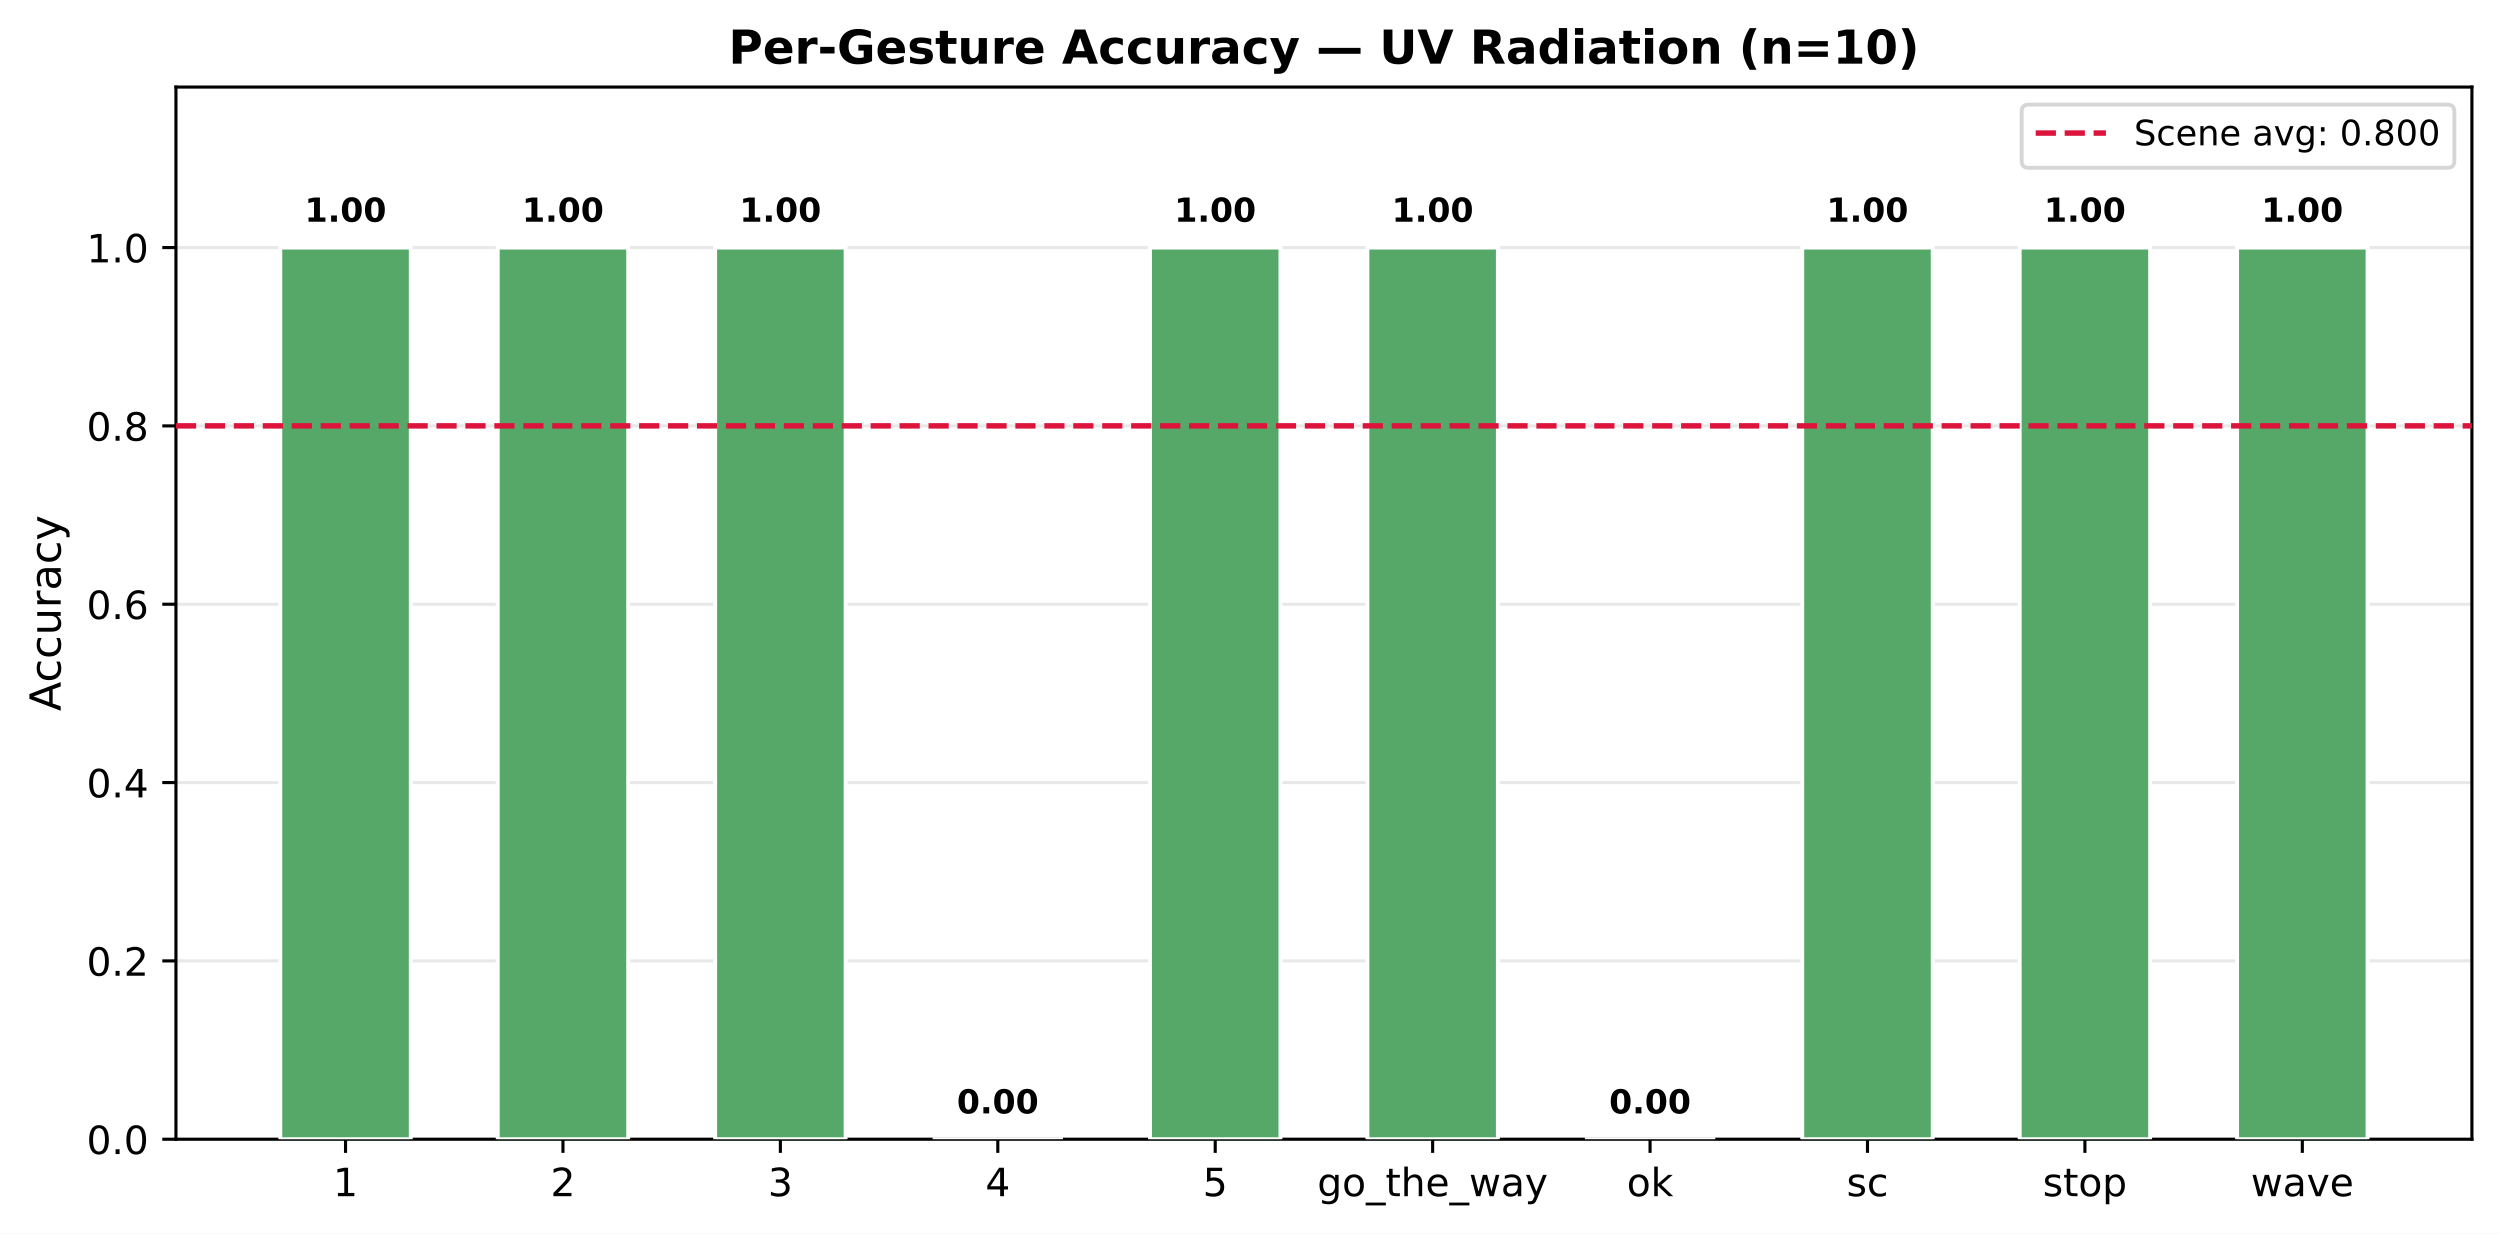
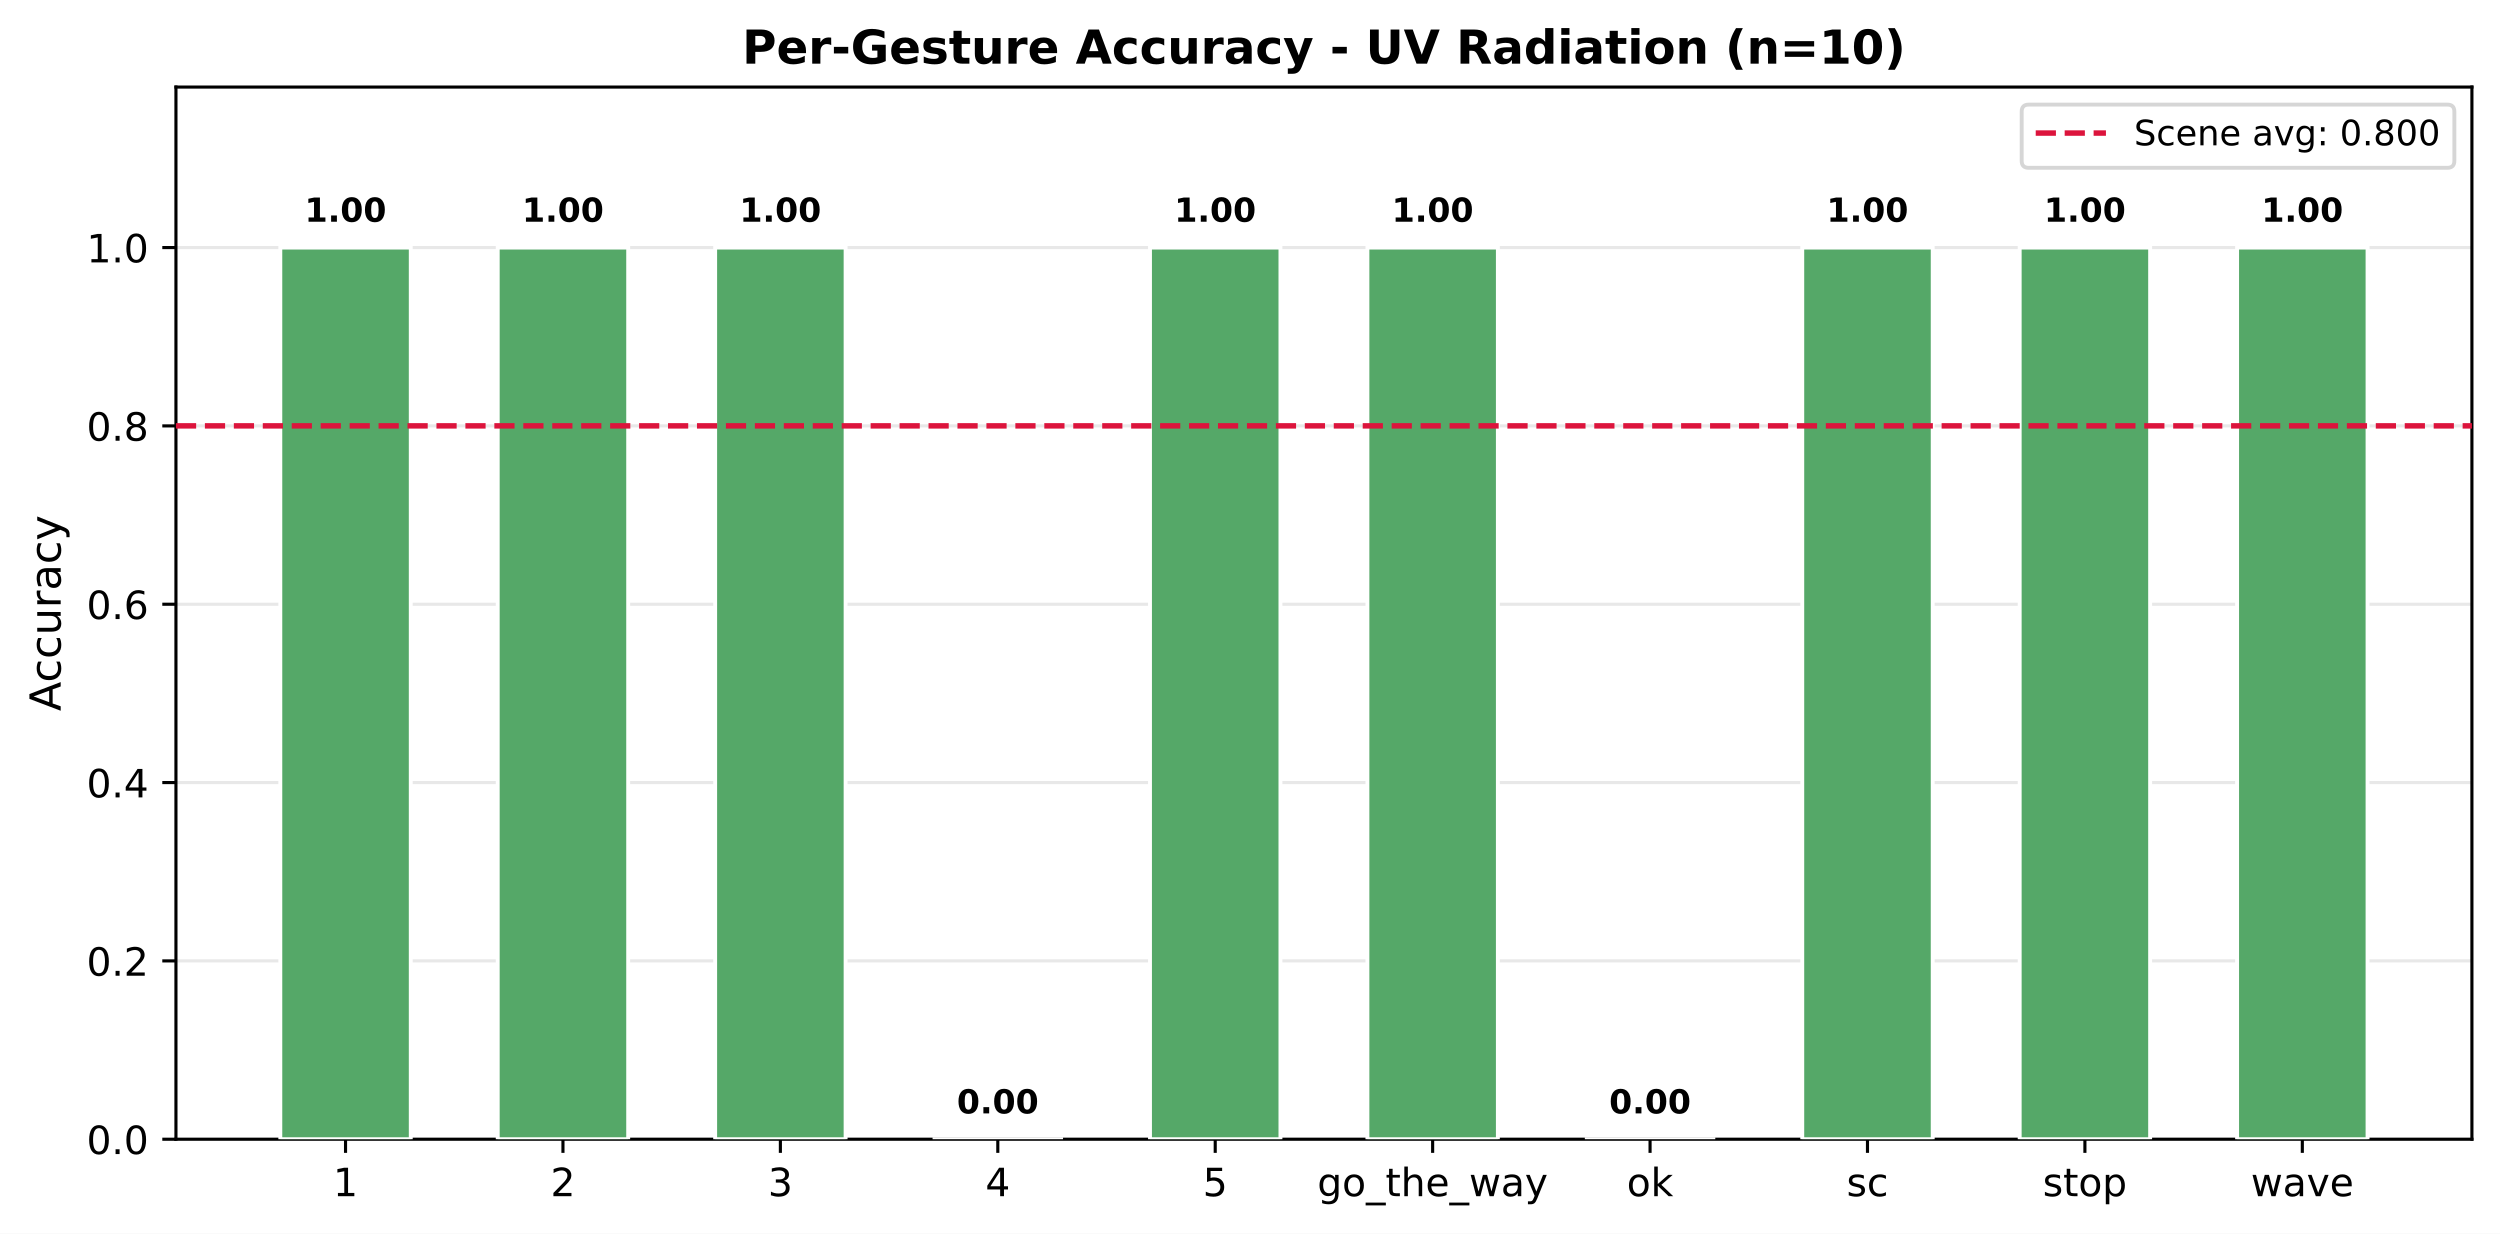
<svg xmlns="http://www.w3.org/2000/svg" xmlns:xlink="http://www.w3.org/1999/xlink" width="640.863pt" height="316.237pt" viewBox="0 0 640.863 316.237" version="1.1">
  <defs>
    <style type="text/css">*{stroke-linejoin: round; stroke-linecap: butt}</style>
  </defs>
  <g id="figure_1">
    <g id="patch_1">
      <path d="M 0 316.237  L 640.863 316.237  L 640.863 0  L 0 0  z " style="fill: #ffffff" />
    </g>
    <g id="axes_1">
      <g id="patch_2">
        <path d="M 45.103 292.036  L 633.663 292.036  L 633.663 22.318  L 45.103 22.318  z " style="fill: #ffffff" />
      </g>
      <g id="matplotlib.axis_1">
        <g id="xtick_1">
          <g id="line2d_1">
            <defs>
-               <path id="m59622ed326" d="M 0 0  L 0 3.5  " style="stroke: #000000; stroke-width: 0.8" />
+               <path id="mdc6668ba1c" d="M 0 0  L 0 3.5  " style="stroke: #000000; stroke-width: 0.8" />
            </defs>
            <g>
-               <use xlink:href="#m59622ed326" x="88.576" y="292.036" style="stroke: #000000; stroke-width: 0.8" />
+               <use xlink:href="#mdc6668ba1c" x="88.576" y="292.036" style="stroke: #000000; stroke-width: 0.8" />
            </g>
          </g>
          <g id="text_1">
            <text style="font-size: 10px; font-family: 'DejaVu Sans'; text-anchor: middle" x="88.576" y="306.633" transform="rotate(-0 88.57631 306.6334)">1</text>
          </g>
        </g>
        <g id="xtick_2">
          <g id="line2d_2">
            <g>
-               <use xlink:href="#m59622ed326" x="144.311" y="292.036" style="stroke: #000000; stroke-width: 0.8" />
+               <use xlink:href="#mdc6668ba1c" x="144.311" y="292.036" style="stroke: #000000; stroke-width: 0.8" />
            </g>
          </g>
          <g id="text_2">
            <text style="font-size: 10px; font-family: 'DejaVu Sans'; text-anchor: middle" x="144.311" y="306.633" transform="rotate(-0 144.3112 306.6334)">2</text>
          </g>
        </g>
        <g id="xtick_3">
          <g id="line2d_3">
            <g>
-               <use xlink:href="#m59622ed326" x="200.046" y="292.036" style="stroke: #000000; stroke-width: 0.8" />
+               <use xlink:href="#mdc6668ba1c" x="200.046" y="292.036" style="stroke: #000000; stroke-width: 0.8" />
            </g>
          </g>
          <g id="text_3">
            <text style="font-size: 10px; font-family: 'DejaVu Sans'; text-anchor: middle" x="200.046" y="306.633" transform="rotate(-0 200.046 306.6334)">3</text>
          </g>
        </g>
        <g id="xtick_4">
          <g id="line2d_4">
            <g>
-               <use xlink:href="#m59622ed326" x="255.781" y="292.036" style="stroke: #000000; stroke-width: 0.8" />
+               <use xlink:href="#mdc6668ba1c" x="255.781" y="292.036" style="stroke: #000000; stroke-width: 0.8" />
            </g>
          </g>
          <g id="text_4">
            <text style="font-size: 10px; font-family: 'DejaVu Sans'; text-anchor: middle" x="255.781" y="306.633" transform="rotate(-0 255.7809 306.6334)">4</text>
          </g>
        </g>
        <g id="xtick_5">
          <g id="line2d_5">
            <g>
-               <use xlink:href="#m59622ed326" x="311.516" y="292.036" style="stroke: #000000; stroke-width: 0.8" />
+               <use xlink:href="#mdc6668ba1c" x="311.516" y="292.036" style="stroke: #000000; stroke-width: 0.8" />
            </g>
          </g>
          <g id="text_5">
            <text style="font-size: 10px; font-family: 'DejaVu Sans'; text-anchor: middle" x="311.516" y="306.633" transform="rotate(-0 311.5157 306.6334)">5</text>
          </g>
        </g>
        <g id="xtick_6">
          <g id="line2d_6">
            <g>
-               <use xlink:href="#m59622ed326" x="367.251" y="292.036" style="stroke: #000000; stroke-width: 0.8" />
+               <use xlink:href="#mdc6668ba1c" x="367.251" y="292.036" style="stroke: #000000; stroke-width: 0.8" />
            </g>
          </g>
          <g id="text_6">
            <text style="font-size: 10px; font-family: 'DejaVu Sans'; text-anchor: middle" x="367.251" y="306.634" transform="rotate(-0 367.2505 306.6342)">go_the_way</text>
          </g>
        </g>
        <g id="xtick_7">
          <g id="line2d_7">
            <g>
-               <use xlink:href="#m59622ed326" x="422.985" y="292.036" style="stroke: #000000; stroke-width: 0.8" />
+               <use xlink:href="#mdc6668ba1c" x="422.985" y="292.036" style="stroke: #000000; stroke-width: 0.8" />
            </g>
          </g>
          <g id="text_7">
            <text style="font-size: 10px; font-family: 'DejaVu Sans'; text-anchor: middle" x="422.985" y="306.634" transform="rotate(-0 422.9854 306.6342)">ok</text>
          </g>
        </g>
        <g id="xtick_8">
          <g id="line2d_8">
            <g>
-               <use xlink:href="#m59622ed326" x="478.72" y="292.036" style="stroke: #000000; stroke-width: 0.8" />
+               <use xlink:href="#mdc6668ba1c" x="478.72" y="292.036" style="stroke: #000000; stroke-width: 0.8" />
            </g>
          </g>
          <g id="text_8">
            <text style="font-size: 10px; font-family: 'DejaVu Sans'; text-anchor: middle" x="478.72" y="306.633" transform="rotate(-0 478.7202 306.6334)">sc</text>
          </g>
        </g>
        <g id="xtick_9">
          <g id="line2d_9">
            <g>
-               <use xlink:href="#m59622ed326" x="534.455" y="292.036" style="stroke: #000000; stroke-width: 0.8" />
+               <use xlink:href="#mdc6668ba1c" x="534.455" y="292.036" style="stroke: #000000; stroke-width: 0.8" />
            </g>
          </g>
          <g id="text_9">
            <text style="font-size: 10px; font-family: 'DejaVu Sans'; text-anchor: middle" x="534.455" y="306.633" transform="rotate(-0 534.4551 306.6334)">stop</text>
          </g>
        </g>
        <g id="xtick_10">
          <g id="line2d_10">
            <g>
-               <use xlink:href="#m59622ed326" x="590.19" y="292.036" style="stroke: #000000; stroke-width: 0.8" />
+               <use xlink:href="#mdc6668ba1c" x="590.19" y="292.036" style="stroke: #000000; stroke-width: 0.8" />
            </g>
          </g>
          <g id="text_10">
            <text style="font-size: 10px; font-family: 'DejaVu Sans'; text-anchor: middle" x="590.19" y="306.633" transform="rotate(-0 590.1899 306.6334)">wave</text>
          </g>
        </g>
      </g>
      <g id="matplotlib.axis_2">
        <g id="ytick_1">
          <g id="line2d_11">
-             <path d="M 45.103 292.036  L 633.663 292.036  " clip-path="url(#p84bbb5e11b)" style="fill: none; stroke: #b0b0b0; stroke-opacity: 0.3; stroke-width: 0.8; stroke-linecap: square" />
+             <path d="M 45.103 292.036  L 633.663 292.036  " clip-path="url(#p6926c87345)" style="fill: none; stroke: #b0b0b0; stroke-opacity: 0.3; stroke-width: 0.8; stroke-linecap: square" />
          </g>
          <g id="line2d_12">
            <defs>
-               <path id="mbd4a3b00cd" d="M 0 0  L -3.5 0  " style="stroke: #000000; stroke-width: 0.8" />
+               <path id="m18a051c43b" d="M 0 0  L -3.5 0  " style="stroke: #000000; stroke-width: 0.8" />
            </defs>
            <g>
-               <use xlink:href="#mbd4a3b00cd" x="45.103" y="292.036" style="stroke: #000000; stroke-width: 0.8" />
+               <use xlink:href="#m18a051c43b" x="45.103" y="292.036" style="stroke: #000000; stroke-width: 0.8" />
            </g>
          </g>
          <g id="text_11">
            <text style="font-size: 10px; font-family: 'DejaVu Sans'; text-anchor: end" x="38.103" y="295.835" transform="rotate(-0 38.10312 295.8346)">0.0</text>
          </g>
        </g>
        <g id="ytick_2">
          <g id="line2d_13">
-             <path d="M 45.103 246.321  L 633.663 246.321  " clip-path="url(#p84bbb5e11b)" style="fill: none; stroke: #b0b0b0; stroke-opacity: 0.3; stroke-width: 0.8; stroke-linecap: square" />
+             <path d="M 45.103 246.321  L 633.663 246.321  " clip-path="url(#p6926c87345)" style="fill: none; stroke: #b0b0b0; stroke-opacity: 0.3; stroke-width: 0.8; stroke-linecap: square" />
          </g>
          <g id="line2d_14">
            <g>
-               <use xlink:href="#mbd4a3b00cd" x="45.103" y="246.321" style="stroke: #000000; stroke-width: 0.8" />
+               <use xlink:href="#m18a051c43b" x="45.103" y="246.321" style="stroke: #000000; stroke-width: 0.8" />
            </g>
          </g>
          <g id="text_12">
            <text style="font-size: 10px; font-family: 'DejaVu Sans'; text-anchor: end" x="38.103" y="250.12" transform="rotate(-0 38.10312 250.1198)">0.2</text>
          </g>
        </g>
        <g id="ytick_3">
          <g id="line2d_15">
-             <path d="M 45.103 200.606  L 633.663 200.606  " clip-path="url(#p84bbb5e11b)" style="fill: none; stroke: #b0b0b0; stroke-opacity: 0.3; stroke-width: 0.8; stroke-linecap: square" />
+             <path d="M 45.103 200.606  L 633.663 200.606  " clip-path="url(#p6926c87345)" style="fill: none; stroke: #b0b0b0; stroke-opacity: 0.3; stroke-width: 0.8; stroke-linecap: square" />
          </g>
          <g id="line2d_16">
            <g>
-               <use xlink:href="#mbd4a3b00cd" x="45.103" y="200.606" style="stroke: #000000; stroke-width: 0.8" />
+               <use xlink:href="#m18a051c43b" x="45.103" y="200.606" style="stroke: #000000; stroke-width: 0.8" />
            </g>
          </g>
          <g id="text_13">
            <text style="font-size: 10px; font-family: 'DejaVu Sans'; text-anchor: end" x="38.103" y="204.405" transform="rotate(-0 38.10312 204.4049)">0.4</text>
          </g>
        </g>
        <g id="ytick_4">
          <g id="line2d_17">
-             <path d="M 45.103 154.891  L 633.663 154.891  " clip-path="url(#p84bbb5e11b)" style="fill: none; stroke: #b0b0b0; stroke-opacity: 0.3; stroke-width: 0.8; stroke-linecap: square" />
+             <path d="M 45.103 154.891  L 633.663 154.891  " clip-path="url(#p6926c87345)" style="fill: none; stroke: #b0b0b0; stroke-opacity: 0.3; stroke-width: 0.8; stroke-linecap: square" />
          </g>
          <g id="line2d_18">
            <g>
-               <use xlink:href="#mbd4a3b00cd" x="45.103" y="154.891" style="stroke: #000000; stroke-width: 0.8" />
+               <use xlink:href="#m18a051c43b" x="45.103" y="154.891" style="stroke: #000000; stroke-width: 0.8" />
            </g>
          </g>
          <g id="text_14">
            <text style="font-size: 10px; font-family: 'DejaVu Sans'; text-anchor: end" x="38.103" y="158.69" transform="rotate(-0 38.10312 158.69)">0.6</text>
          </g>
        </g>
        <g id="ytick_5">
          <g id="line2d_19">
-             <path d="M 45.103 109.176  L 633.663 109.176  " clip-path="url(#p84bbb5e11b)" style="fill: none; stroke: #b0b0b0; stroke-opacity: 0.3; stroke-width: 0.8; stroke-linecap: square" />
+             <path d="M 45.103 109.176  L 633.663 109.176  " clip-path="url(#p6926c87345)" style="fill: none; stroke: #b0b0b0; stroke-opacity: 0.3; stroke-width: 0.8; stroke-linecap: square" />
          </g>
          <g id="line2d_20">
            <g>
-               <use xlink:href="#mbd4a3b00cd" x="45.103" y="109.176" style="stroke: #000000; stroke-width: 0.8" />
+               <use xlink:href="#m18a051c43b" x="45.103" y="109.176" style="stroke: #000000; stroke-width: 0.8" />
            </g>
          </g>
          <g id="text_15">
            <text style="font-size: 10px; font-family: 'DejaVu Sans'; text-anchor: end" x="38.103" y="112.975" transform="rotate(-0 38.10312 112.9752)">0.8</text>
          </g>
        </g>
        <g id="ytick_6">
          <g id="line2d_21">
-             <path d="M 45.103 63.461  L 633.663 63.461  " clip-path="url(#p84bbb5e11b)" style="fill: none; stroke: #b0b0b0; stroke-opacity: 0.3; stroke-width: 0.8; stroke-linecap: square" />
+             <path d="M 45.103 63.461  L 633.663 63.461  " clip-path="url(#p6926c87345)" style="fill: none; stroke: #b0b0b0; stroke-opacity: 0.3; stroke-width: 0.8; stroke-linecap: square" />
          </g>
          <g id="line2d_22">
            <g>
-               <use xlink:href="#mbd4a3b00cd" x="45.103" y="63.461" style="stroke: #000000; stroke-width: 0.8" />
+               <use xlink:href="#m18a051c43b" x="45.103" y="63.461" style="stroke: #000000; stroke-width: 0.8" />
            </g>
          </g>
          <g id="text_16">
            <text style="font-size: 10px; font-family: 'DejaVu Sans'; text-anchor: end" x="38.103" y="67.26" transform="rotate(-0 38.10312 67.26032)">1.0</text>
          </g>
        </g>
        <g id="text_17">
          <text style="font-size: 11px; font-family: 'DejaVu Sans'; text-anchor: middle" x="15.557" y="157.177" transform="rotate(-90 15.55742 157.177)">Accuracy</text>
        </g>
      </g>
      <g id="patch_3">
        <path d="M 45.103 292.036  L 45.103 22.318  " style="fill: none; stroke: #000000; stroke-width: 0.8; stroke-linejoin: miter; stroke-linecap: square" />
      </g>
      <g id="patch_4">
        <path d="M 633.663 292.036  L 633.663 22.318  " style="fill: none; stroke: #000000; stroke-width: 0.8; stroke-linejoin: miter; stroke-linecap: square" />
      </g>
      <g id="patch_5">
        <path d="M 45.103 292.036  L 633.663 292.036  " style="fill: none; stroke: #000000; stroke-width: 0.8; stroke-linejoin: miter; stroke-linecap: square" />
      </g>
      <g id="patch_6">
        <path d="M 45.103 22.318  L 633.663 22.318  " style="fill: none; stroke: #000000; stroke-width: 0.8; stroke-linejoin: miter; stroke-linecap: square" />
      </g>
      <g id="patch_7">
-         <path d="M 71.856 292.036  L 105.297 292.036  L 105.297 63.461  L 71.856 63.461  z " clip-path="url(#p84bbb5e11b)" style="fill: #55a868; stroke: #ffffff; stroke-linejoin: miter" />
+         <path d="M 71.856 292.036  L 105.297 292.036  L 105.297 63.461  L 71.856 63.461  z " clip-path="url(#p6926c87345)" style="fill: #55a868; stroke: #ffffff; stroke-linejoin: miter" />
      </g>
      <g id="patch_8">
-         <path d="M 127.591 292.036  L 161.032 292.036  L 161.032 63.461  L 127.591 63.461  z " clip-path="url(#p84bbb5e11b)" style="fill: #55a868; stroke: #ffffff; stroke-linejoin: miter" />
+         <path d="M 127.591 292.036  L 161.032 292.036  L 161.032 63.461  L 127.591 63.461  z " clip-path="url(#p6926c87345)" style="fill: #55a868; stroke: #ffffff; stroke-linejoin: miter" />
      </g>
      <g id="patch_9">
-         <path d="M 183.326 292.036  L 216.766 292.036  L 216.766 63.461  L 183.326 63.461  z " clip-path="url(#p84bbb5e11b)" style="fill: #55a868; stroke: #ffffff; stroke-linejoin: miter" />
+         <path d="M 183.326 292.036  L 216.766 292.036  L 216.766 63.461  L 183.326 63.461  z " clip-path="url(#p6926c87345)" style="fill: #55a868; stroke: #ffffff; stroke-linejoin: miter" />
      </g>
      <g id="patch_10">
-         <path d="M 239.06 292.036  L 272.501 292.036  L 272.501 292.036  L 239.06 292.036  z " clip-path="url(#p84bbb5e11b)" style="fill: #55a868; stroke: #ffffff; stroke-linejoin: miter" />
+         <path d="M 239.06 292.036  L 272.501 292.036  L 272.501 292.036  L 239.06 292.036  z " clip-path="url(#p6926c87345)" style="fill: #55a868; stroke: #ffffff; stroke-linejoin: miter" />
      </g>
      <g id="patch_11">
-         <path d="M 294.795 292.036  L 328.236 292.036  L 328.236 63.461  L 294.795 63.461  z " clip-path="url(#p84bbb5e11b)" style="fill: #55a868; stroke: #ffffff; stroke-linejoin: miter" />
+         <path d="M 294.795 292.036  L 328.236 292.036  L 328.236 63.461  L 294.795 63.461  z " clip-path="url(#p6926c87345)" style="fill: #55a868; stroke: #ffffff; stroke-linejoin: miter" />
      </g>
      <g id="patch_12">
-         <path d="M 350.53 292.036  L 383.971 292.036  L 383.971 63.461  L 350.53 63.461  z " clip-path="url(#p84bbb5e11b)" style="fill: #55a868; stroke: #ffffff; stroke-linejoin: miter" />
+         <path d="M 350.53 292.036  L 383.971 292.036  L 383.971 63.461  L 350.53 63.461  z " clip-path="url(#p6926c87345)" style="fill: #55a868; stroke: #ffffff; stroke-linejoin: miter" />
      </g>
      <g id="patch_13">
-         <path d="M 406.265 292.036  L 439.706 292.036  L 439.706 292.036  L 406.265 292.036  z " clip-path="url(#p84bbb5e11b)" style="fill: #55a868; stroke: #ffffff; stroke-linejoin: miter" />
+         <path d="M 406.265 292.036  L 439.706 292.036  L 439.706 292.036  L 406.265 292.036  z " clip-path="url(#p6926c87345)" style="fill: #55a868; stroke: #ffffff; stroke-linejoin: miter" />
      </g>
      <g id="patch_14">
-         <path d="M 462 292.036  L 495.441 292.036  L 495.441 63.461  L 462 63.461  z " clip-path="url(#p84bbb5e11b)" style="fill: #55a868; stroke: #ffffff; stroke-linejoin: miter" />
+         <path d="M 462 292.036  L 495.441 292.036  L 495.441 63.461  L 462 63.461  z " clip-path="url(#p6926c87345)" style="fill: #55a868; stroke: #ffffff; stroke-linejoin: miter" />
      </g>
      <g id="patch_15">
-         <path d="M 517.735 292.036  L 551.176 292.036  L 551.176 63.461  L 517.735 63.461  z " clip-path="url(#p84bbb5e11b)" style="fill: #55a868; stroke: #ffffff; stroke-linejoin: miter" />
+         <path d="M 517.735 292.036  L 551.176 292.036  L 551.176 63.461  L 517.735 63.461  z " clip-path="url(#p6926c87345)" style="fill: #55a868; stroke: #ffffff; stroke-linejoin: miter" />
      </g>
      <g id="patch_16">
-         <path d="M 573.469 292.036  L 606.91 292.036  L 606.91 63.461  L 573.469 63.461  z " clip-path="url(#p84bbb5e11b)" style="fill: #55a868; stroke: #ffffff; stroke-linejoin: miter" />
+         <path d="M 573.469 292.036  L 606.91 292.036  L 606.91 63.461  L 573.469 63.461  z " clip-path="url(#p6926c87345)" style="fill: #55a868; stroke: #ffffff; stroke-linejoin: miter" />
      </g>
      <g id="text_18">
        <text style="font-weight: 700; font-size: 8.5px; font-family: 'DejaVu Sans'; text-anchor: middle" x="88.576" y="56.848" transform="rotate(-0 88.57631 56.84802)">1.00</text>
      </g>
      <g id="text_19">
        <text style="font-weight: 700; font-size: 8.5px; font-family: 'DejaVu Sans'; text-anchor: middle" x="144.311" y="56.848" transform="rotate(-0 144.3112 56.84802)">1.00</text>
      </g>
      <g id="text_20">
        <text style="font-weight: 700; font-size: 8.5px; font-family: 'DejaVu Sans'; text-anchor: middle" x="200.046" y="56.848" transform="rotate(-0 200.046 56.84802)">1.00</text>
      </g>
      <g id="text_21">
        <text style="font-weight: 700; font-size: 8.5px; font-family: 'DejaVu Sans'; text-anchor: middle" x="255.781" y="285.422" transform="rotate(-0 255.7809 285.4223)">0.00</text>
      </g>
      <g id="text_22">
        <text style="font-weight: 700; font-size: 8.5px; font-family: 'DejaVu Sans'; text-anchor: middle" x="311.516" y="56.848" transform="rotate(-0 311.5157 56.84802)">1.00</text>
      </g>
      <g id="text_23">
        <text style="font-weight: 700; font-size: 8.5px; font-family: 'DejaVu Sans'; text-anchor: middle" x="367.251" y="56.848" transform="rotate(-0 367.2505 56.84802)">1.00</text>
      </g>
      <g id="text_24">
        <text style="font-weight: 700; font-size: 8.5px; font-family: 'DejaVu Sans'; text-anchor: middle" x="422.985" y="285.422" transform="rotate(-0 422.9854 285.4223)">0.00</text>
      </g>
      <g id="text_25">
        <text style="font-weight: 700; font-size: 8.5px; font-family: 'DejaVu Sans'; text-anchor: middle" x="478.72" y="56.848" transform="rotate(-0 478.7202 56.84802)">1.00</text>
      </g>
      <g id="text_26">
        <text style="font-weight: 700; font-size: 8.5px; font-family: 'DejaVu Sans'; text-anchor: middle" x="534.455" y="56.848" transform="rotate(-0 534.4551 56.84802)">1.00</text>
      </g>
      <g id="text_27">
        <text style="font-weight: 700; font-size: 8.5px; font-family: 'DejaVu Sans'; text-anchor: middle" x="590.19" y="56.848" transform="rotate(-0 590.1899 56.84802)">1.00</text>
      </g>
      <g id="text_28">
-         <text style="font-weight: 700; font-size: 12px; font-family: 'DejaVu Sans'; text-anchor: middle" x="339.383" y="16.318" transform="rotate(-0 339.3831 16.31812)">Per-Gesture Accuracy — UV Radiation  (n=10)</text>
+         <text style="font-weight: 700; font-size: 12px; font-family: 'DejaVu Sans'; text-anchor: middle" x="339.383" y="16.318" transform="rotate(-0 339.3831 16.31812)">Per-Gesture Accuracy - UV Radiation  (n=10)</text>
      </g>
      <g id="line2d_23">
-         <path d="M 45.103 109.176  L 633.663 109.176  " clip-path="url(#p84bbb5e11b)" style="fill: none; stroke-dasharray: 5.18,2.24; stroke-dashoffset: 0; stroke: #dc143c; stroke-width: 1.4" />
+         <path d="M 45.103 109.176  L 633.663 109.176  " clip-path="url(#p6926c87345)" style="fill: none; stroke-dasharray: 5.18,2.24; stroke-dashoffset: 0; stroke: #dc143c; stroke-width: 1.4" />
      </g>
      <g id="legend_1">
        <g id="patch_17">
          <path d="M 520.048 43.019  L 627.363 43.019  Q 629.163 43.019 629.163 41.219  L 629.163 28.618  Q 629.163 26.818 627.363 26.818  L 520.048 26.818  Q 518.248 26.818 518.248 28.618  L 518.248 41.219  Q 518.248 43.019 520.048 43.019  z " style="fill: #ffffff; opacity: 0.8; stroke: #cccccc; stroke-linejoin: miter" />
        </g>
        <g id="line2d_24">
          <path d="M 521.848 34.107  L 530.848 34.107  L 539.848 34.107  " style="fill: none; stroke-dasharray: 5.18,2.24; stroke-dashoffset: 0; stroke: #dc143c; stroke-width: 1.4" />
        </g>
        <g id="text_29">
          <text style="font-size: 9px; font-family: 'DejaVu Sans'; text-anchor: start" x="547.048" y="37.257" transform="rotate(-0 547.048 37.25672)">Scene avg: 0.800</text>
        </g>
      </g>
    </g>
  </g>
  <defs>
-     <clipPath id="p84bbb5e11b">
+     <clipPath id="p6926c87345">
      <rect x="45.103" y="22.318" width="588.56" height="269.718" />
    </clipPath>
  </defs>
</svg>
